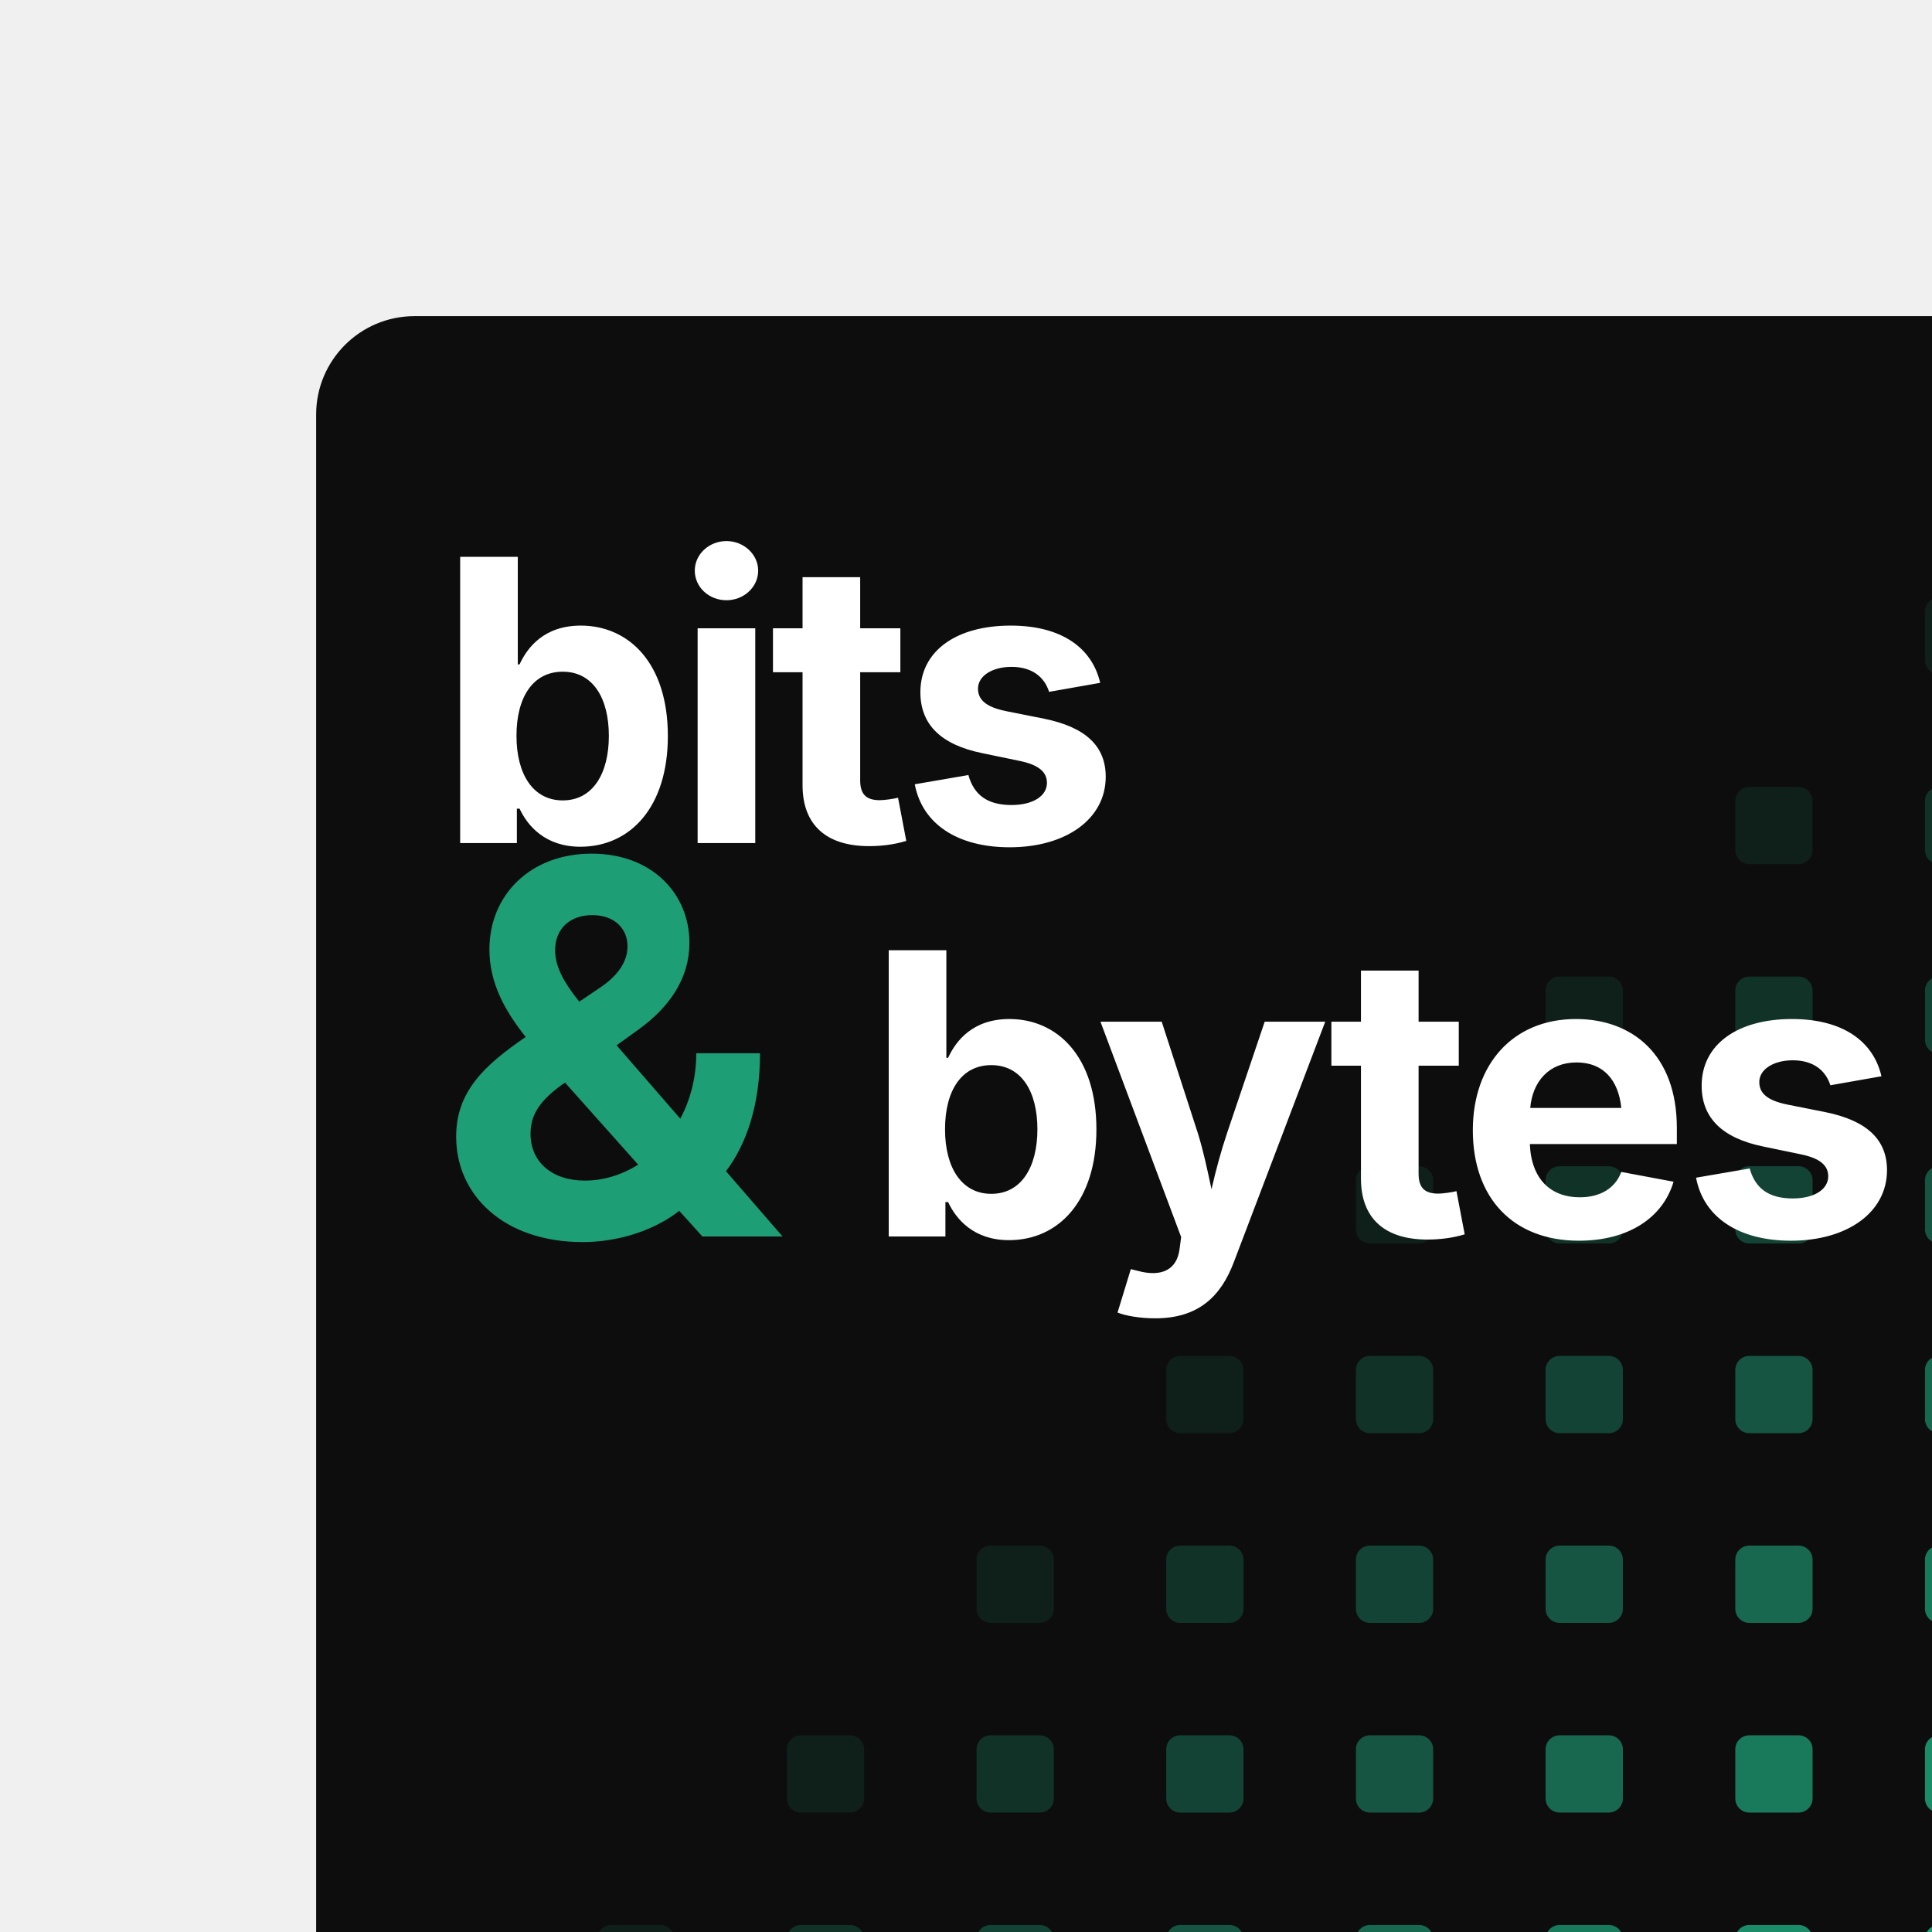
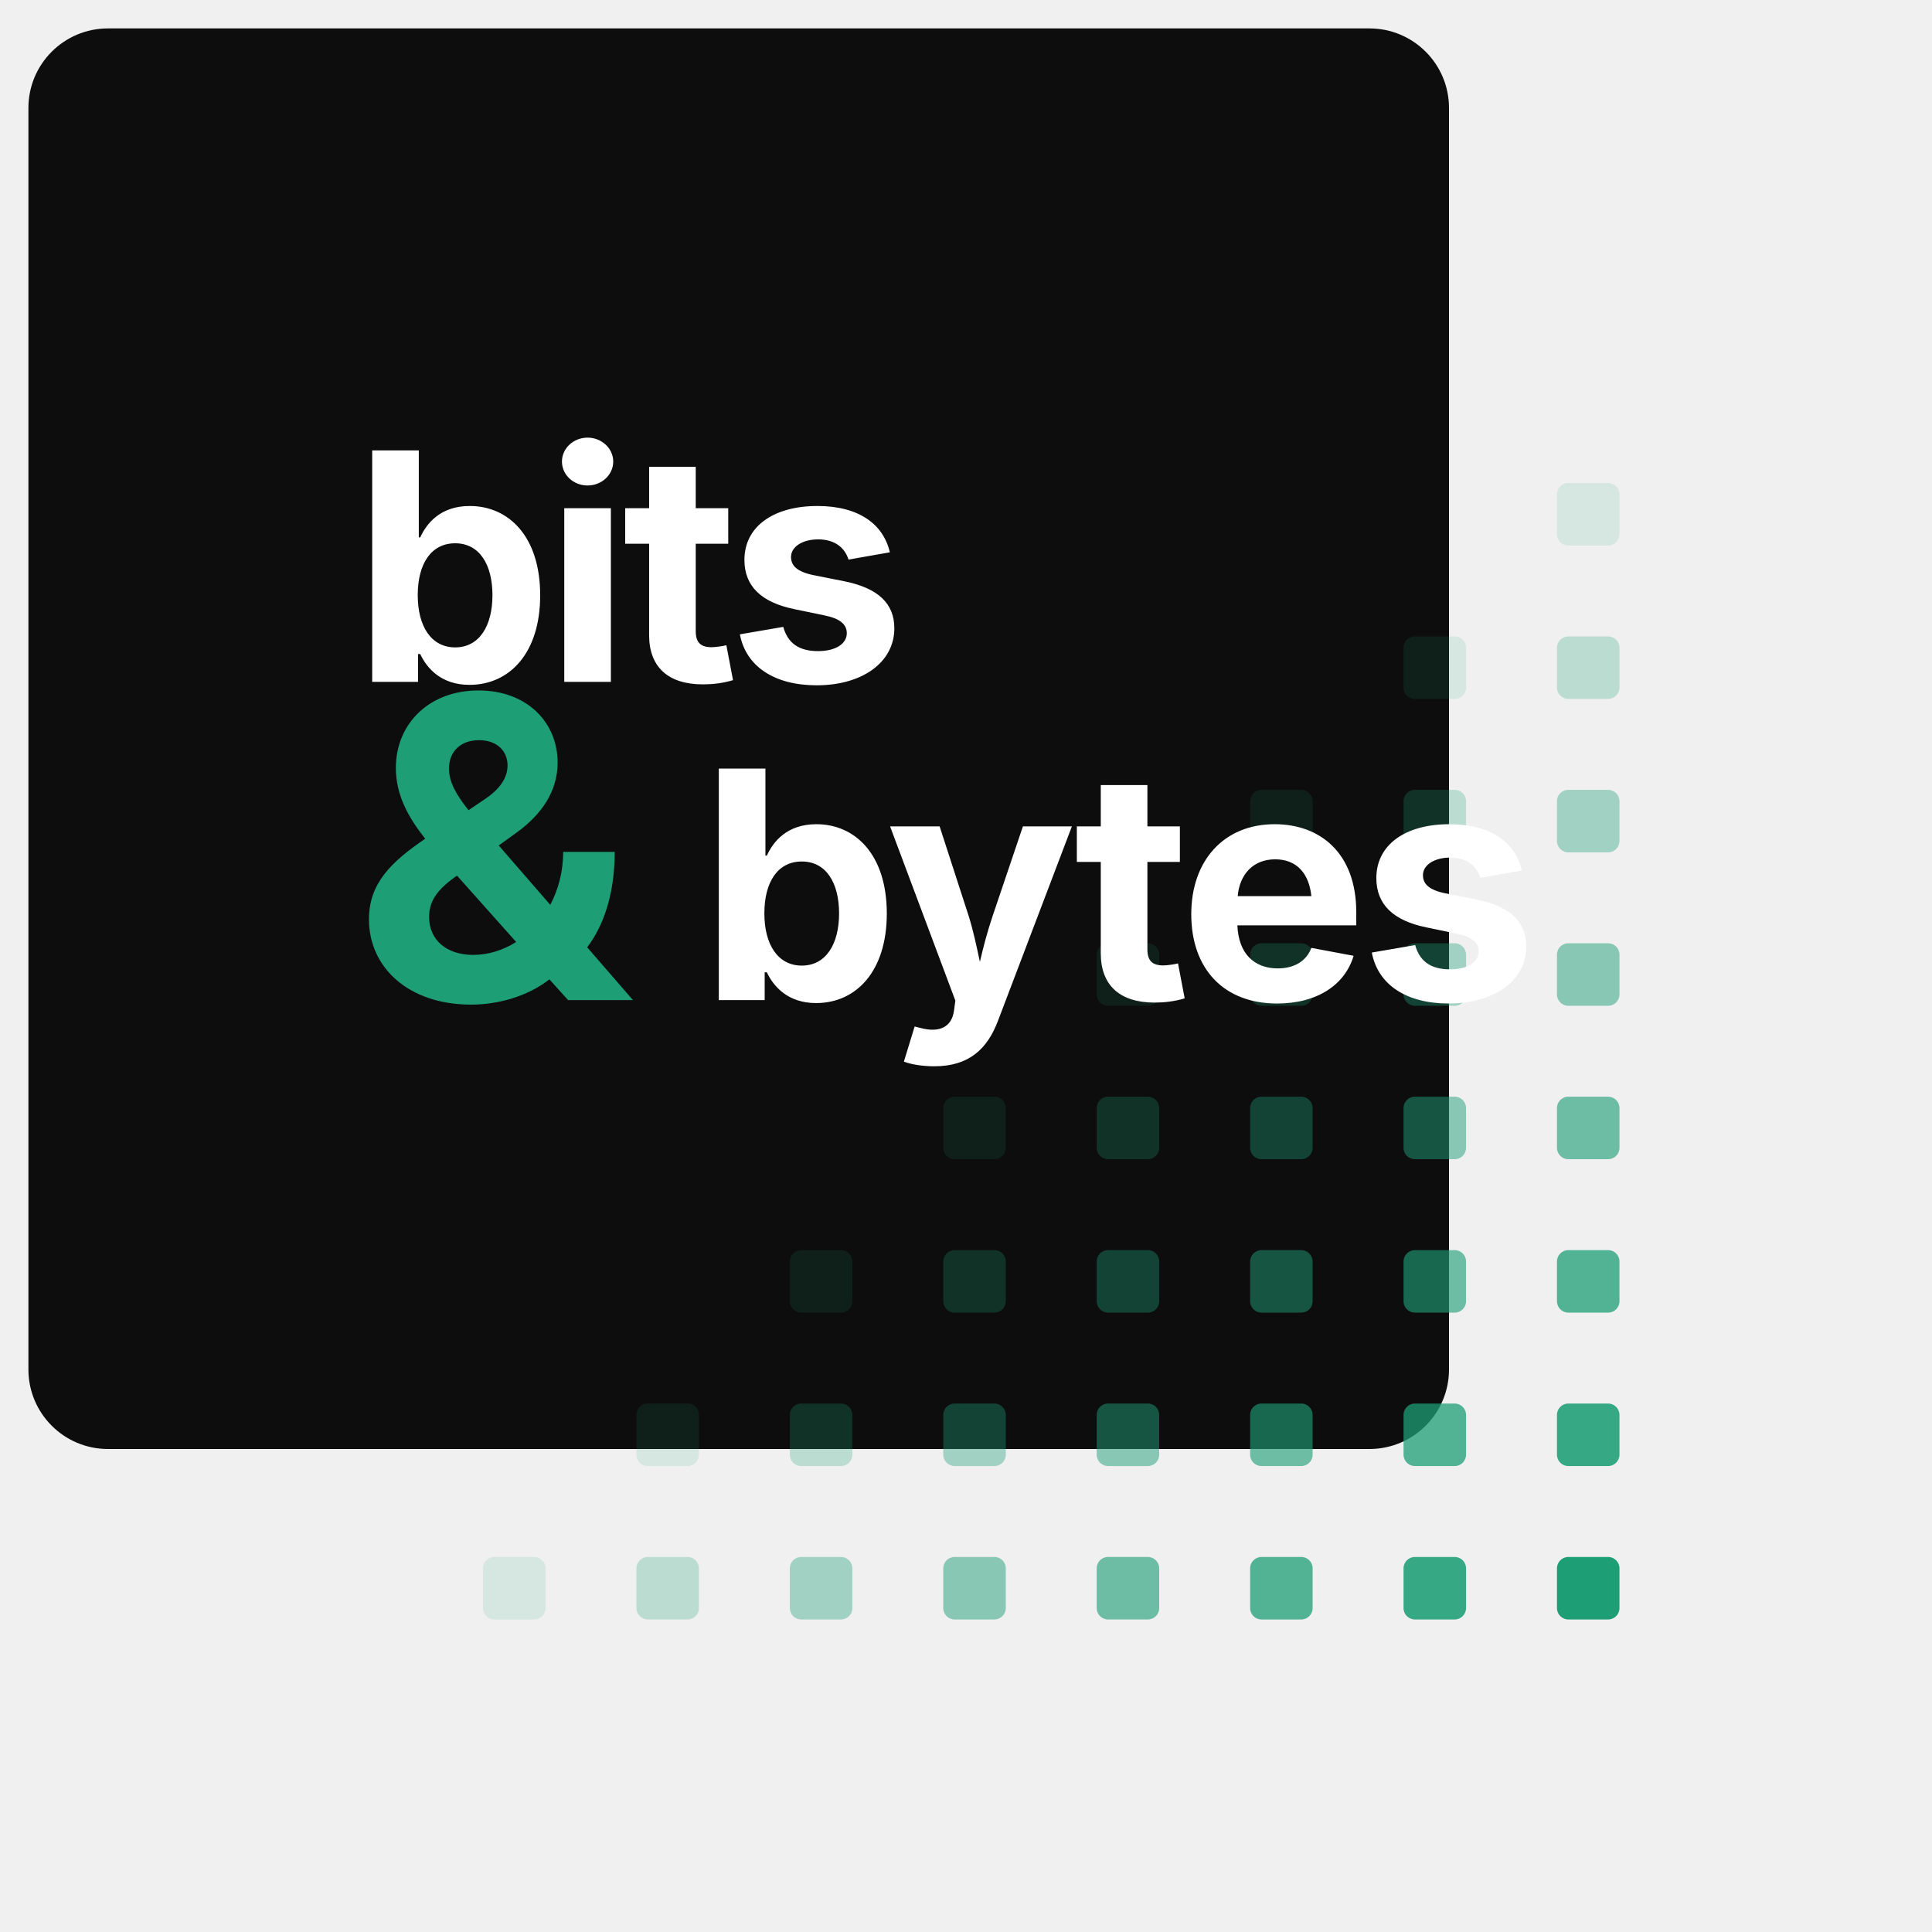
- <svg xmlns="http://www.w3.org/2000/svg" width="500" height="500" viewBox="0 0 550 550" role="img">
-   <rect x="90" y="90" width="500" height="500" rx="28" fill="#0d0d0d" />
+ <svg xmlns="http://www.w3.org/2000/svg" width="500" height="500" viewBox="0 0 680 680" role="img">
+   <rect x="10" y="10" width="500" height="500" rx="28" fill="#0d0d0d" />
  <rect x="548" y="170" width="22" height="22" rx="4" fill="#1D9E75" opacity="0.125" />
  <rect x="548" y="224" width="22" height="22" rx="4" fill="#1D9E75" opacity="0.25" />
  <rect x="494" y="224" width="22" height="22" rx="4" fill="#1D9E75" opacity="0.125" />
  <rect x="548" y="278" width="22" height="22" rx="4" fill="#1D9E75" opacity="0.375" />
  <rect x="494" y="278" width="22" height="22" rx="4" fill="#1D9E75" opacity="0.25" />
  <rect x="440" y="278" width="22" height="22" rx="4" fill="#1D9E75" opacity="0.125" />
  <rect x="548" y="332" width="22" height="22" rx="4" fill="#1D9E75" opacity="0.50" />
  <rect x="494" y="332" width="22" height="22" rx="4" fill="#1D9E75" opacity="0.375" />
  <rect x="440" y="332" width="22" height="22" rx="4" fill="#1D9E75" opacity="0.25" />
  <rect x="386" y="332" width="22" height="22" rx="4" fill="#1D9E75" opacity="0.125" />
  <rect x="548" y="386" width="22" height="22" rx="4" fill="#1D9E75" opacity="0.625" />
  <rect x="494" y="386" width="22" height="22" rx="4" fill="#1D9E75" opacity="0.50" />
  <rect x="440" y="386" width="22" height="22" rx="4" fill="#1D9E75" opacity="0.375" />
  <rect x="386" y="386" width="22" height="22" rx="4" fill="#1D9E75" opacity="0.25" />
  <rect x="332" y="386" width="22" height="22" rx="4" fill="#1D9E75" opacity="0.125" />
  <rect x="548" y="440" width="22" height="22" rx="4" fill="#1D9E75" opacity="0.75" />
  <rect x="494" y="440" width="22" height="22" rx="4" fill="#1D9E75" opacity="0.625" />
  <rect x="440" y="440" width="22" height="22" rx="4" fill="#1D9E75" opacity="0.50" />
  <rect x="386" y="440" width="22" height="22" rx="4" fill="#1D9E75" opacity="0.375" />
  <rect x="332" y="440" width="22" height="22" rx="4" fill="#1D9E75" opacity="0.25" />
  <rect x="278" y="440" width="22" height="22" rx="4" fill="#1D9E75" opacity="0.125" />
  <rect x="548" y="494" width="22" height="22" rx="4" fill="#1D9E75" opacity="0.875" />
  <rect x="494" y="494" width="22" height="22" rx="4" fill="#1D9E75" opacity="0.75" />
  <rect x="440" y="494" width="22" height="22" rx="4" fill="#1D9E75" opacity="0.625" />
  <rect x="386" y="494" width="22" height="22" rx="4" fill="#1D9E75" opacity="0.50" />
  <rect x="332" y="494" width="22" height="22" rx="4" fill="#1D9E75" opacity="0.375" />
  <rect x="278" y="494" width="22" height="22" rx="4" fill="#1D9E75" opacity="0.25" />
  <rect x="224" y="494" width="22" height="22" rx="4" fill="#1D9E75" opacity="0.125" />
  <rect x="548" y="548" width="22" height="22" rx="4" fill="#1D9E75" opacity="1.0" />
  <rect x="494" y="548" width="22" height="22" rx="4" fill="#1D9E75" opacity="0.875" />
  <rect x="440" y="548" width="22" height="22" rx="4" fill="#1D9E75" opacity="0.75" />
  <rect x="386" y="548" width="22" height="22" rx="4" fill="#1D9E75" opacity="0.625" />
  <rect x="332" y="548" width="22" height="22" rx="4" fill="#1D9E75" opacity="0.50" />
  <rect x="278" y="548" width="22" height="22" rx="4" fill="#1D9E75" opacity="0.375" />
  <rect x="224" y="548" width="22" height="22" rx="4" fill="#1D9E75" opacity="0.25" />
  <rect x="170" y="548" width="22" height="22" rx="4" fill="#1D9E75" opacity="0.125" />
  <text x="124" y="240" font-family="system-ui,-apple-system,'Segoe UI',sans-serif" font-size="112" font-weight="700" letter-spacing="-3" fill="#ffffff">bits</text>
  <text x="124" y="352" font-family="system-ui,-apple-system,'Segoe UI',sans-serif" font-size="148" font-weight="700" fill="#1D9E75">&amp;</text>
  <text x="246" y="352" font-family="system-ui,-apple-system,'Segoe UI',sans-serif" font-size="112" font-weight="700" letter-spacing="-3" fill="#ffffff">bytes</text>
</svg>
